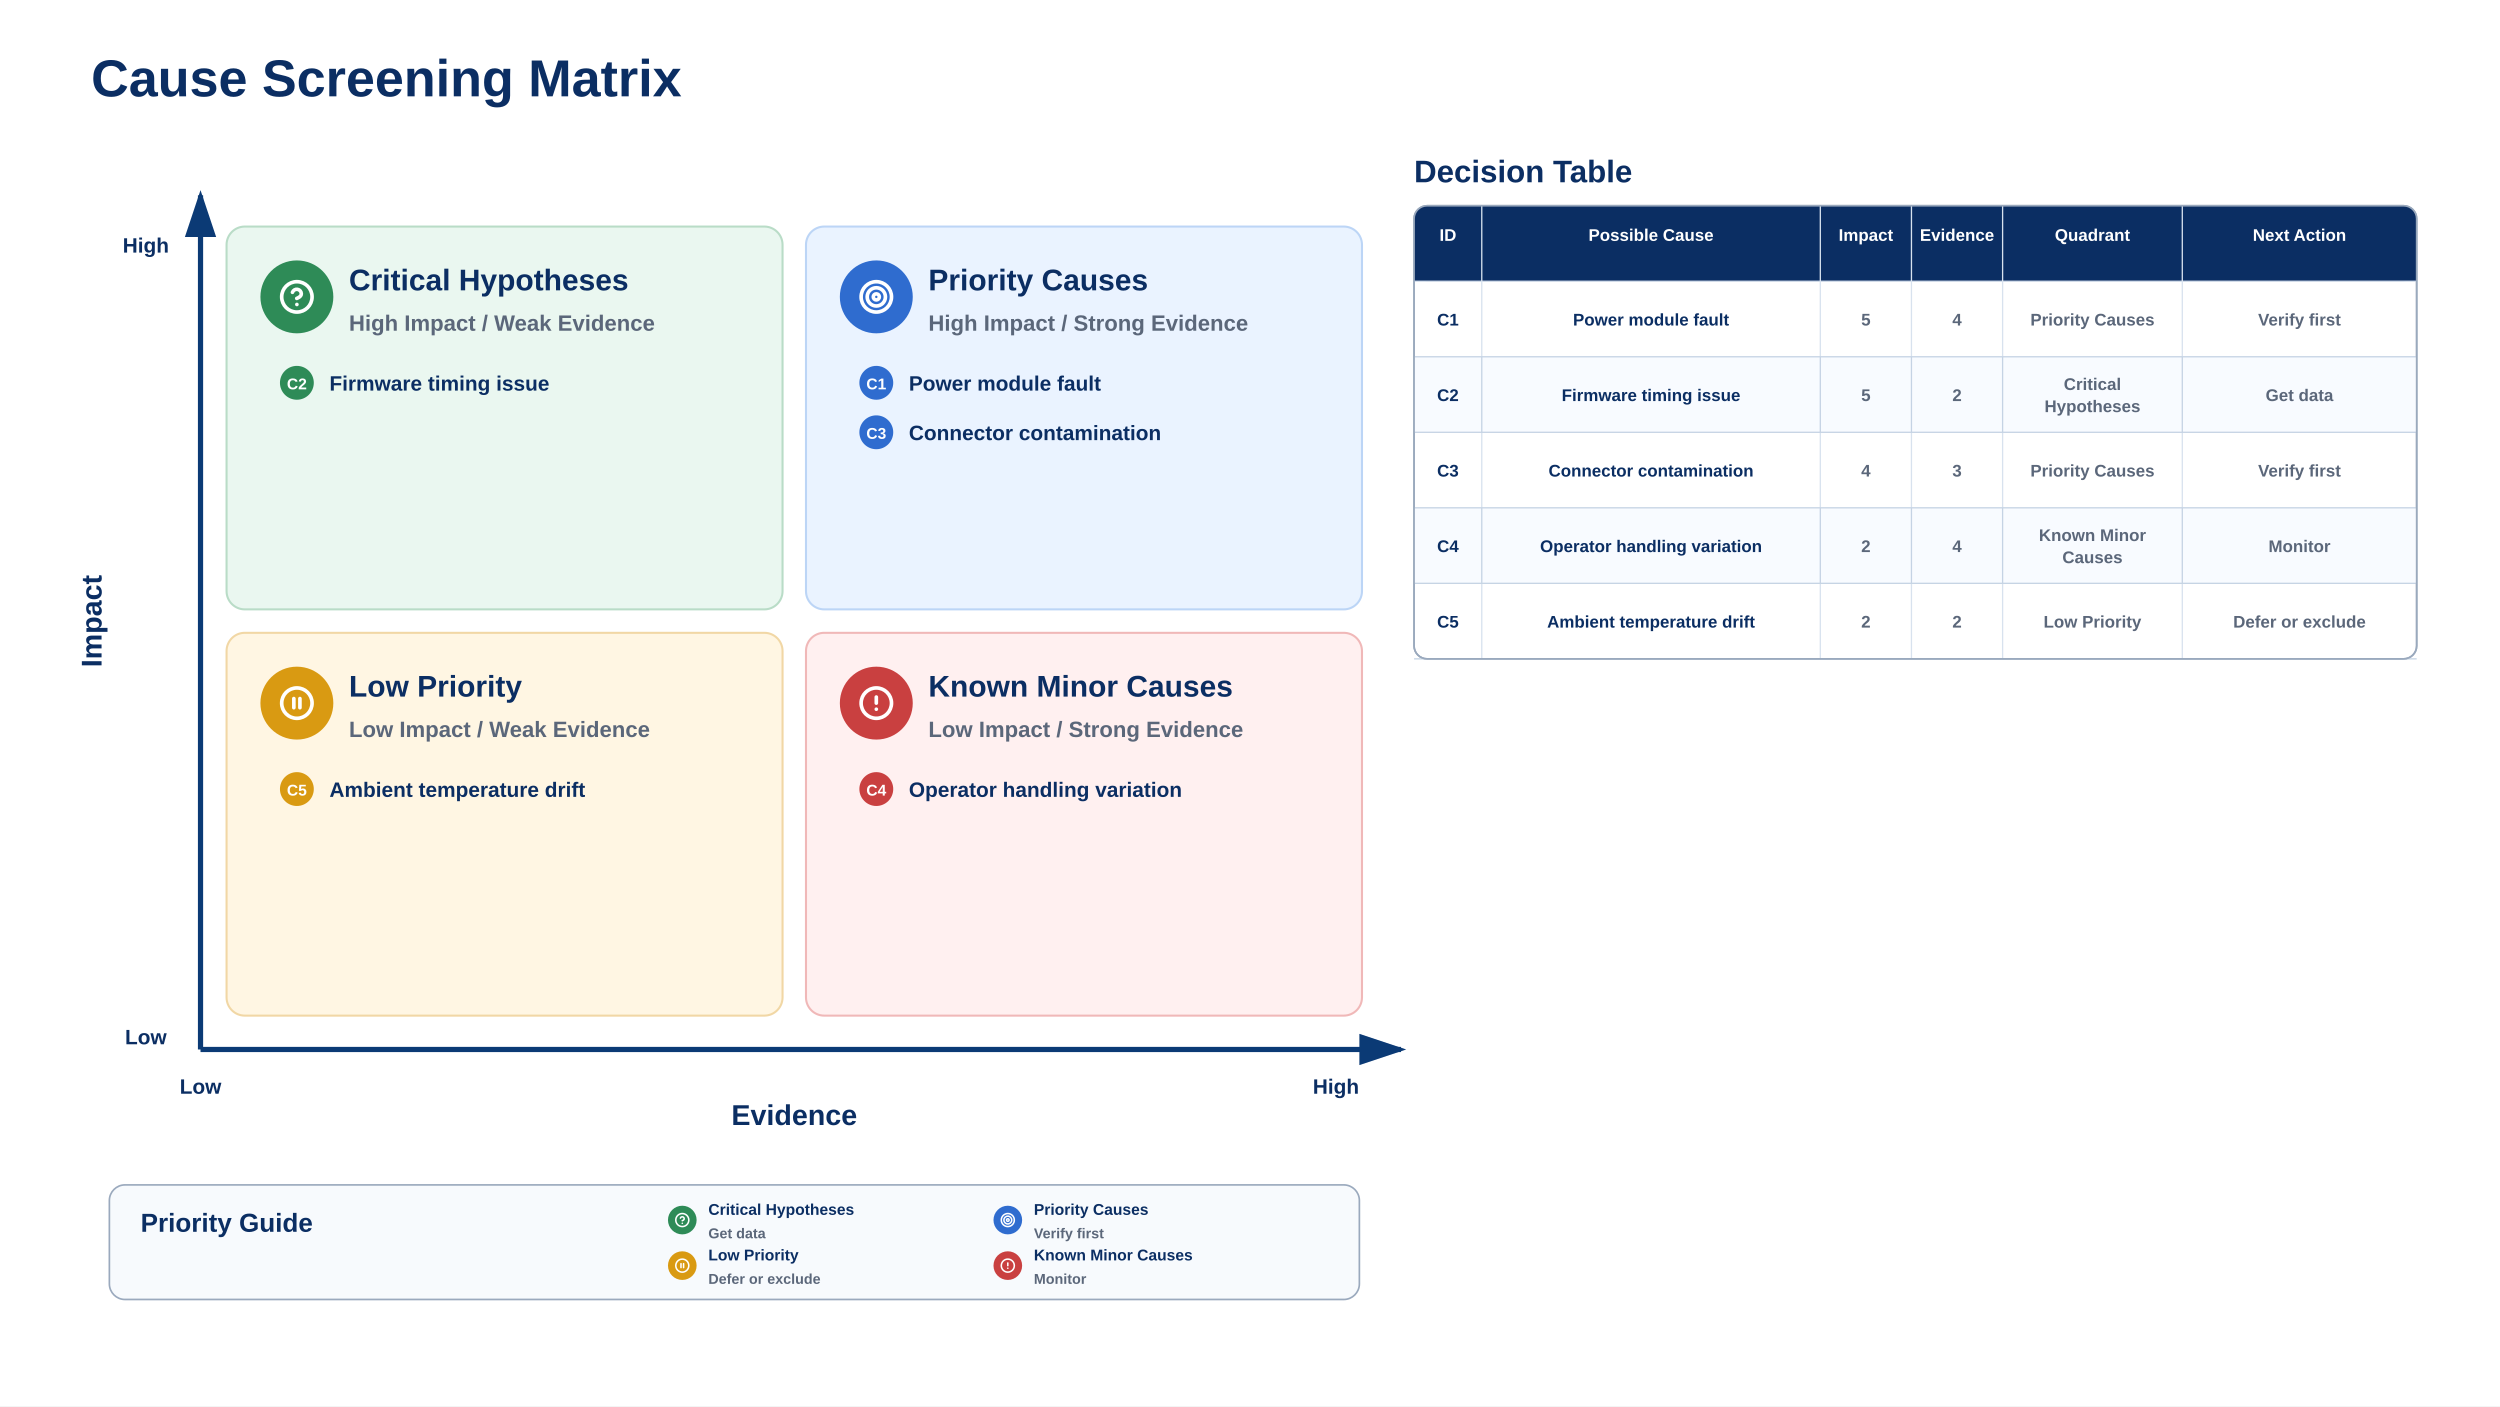
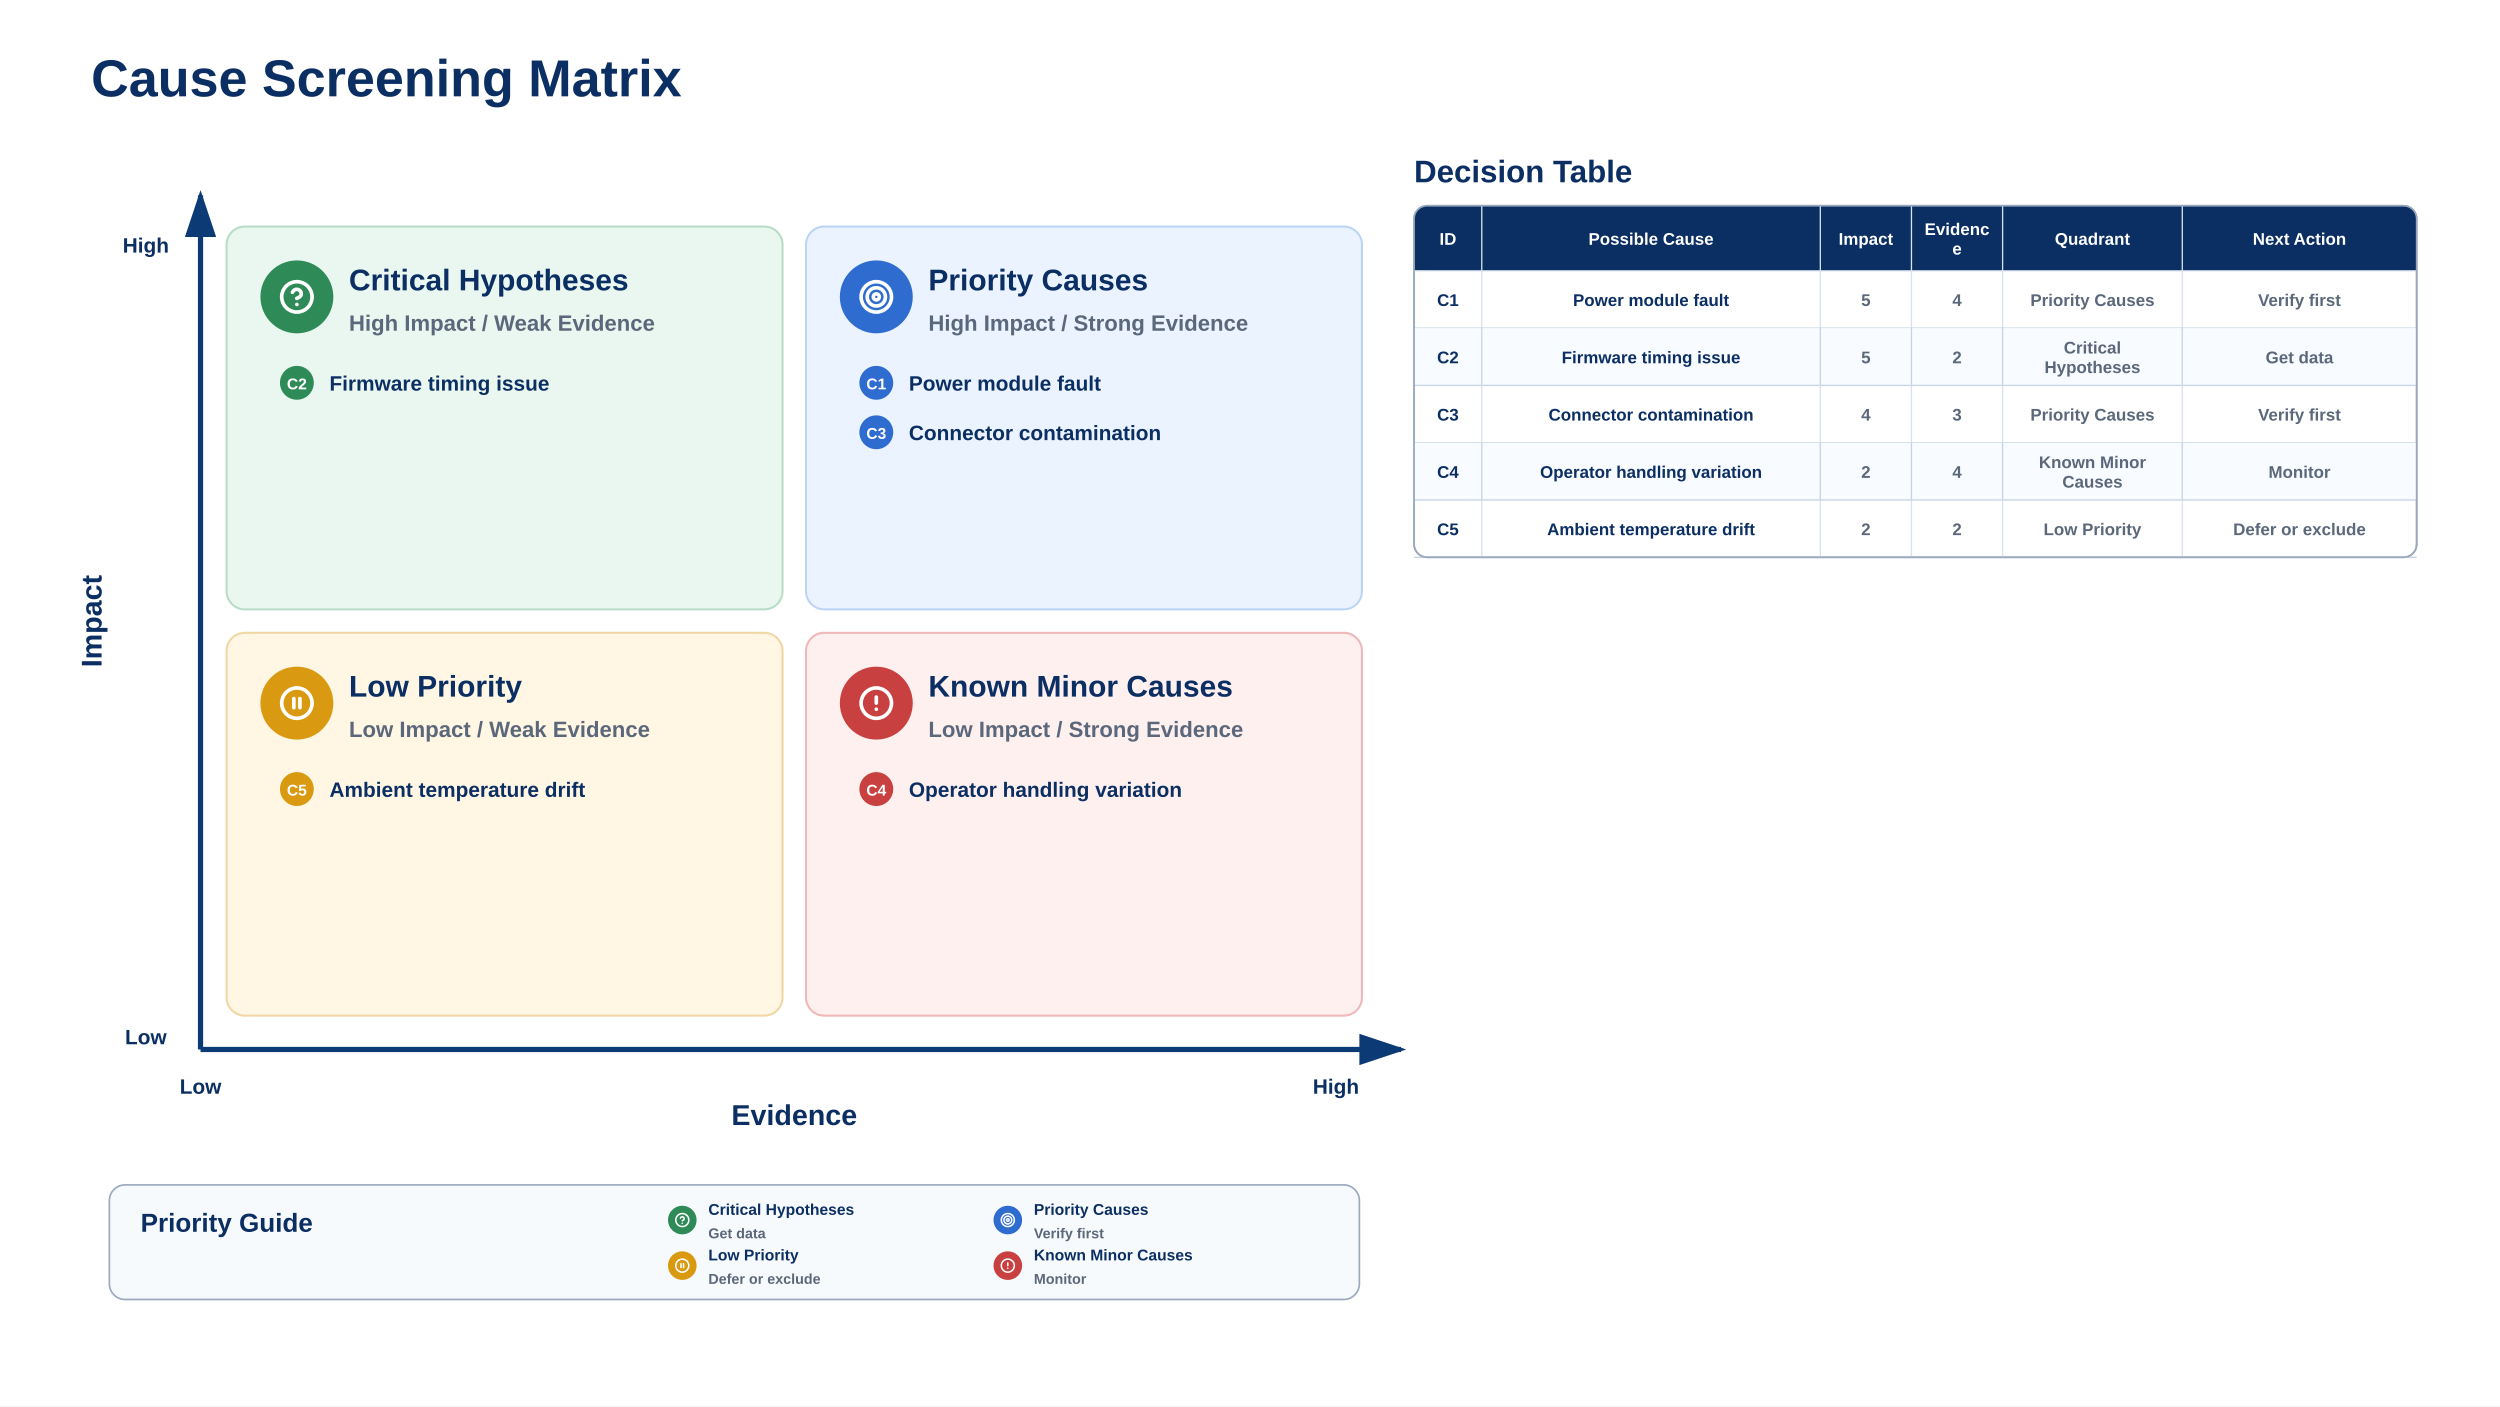
<svg xmlns="http://www.w3.org/2000/svg" width="1920" height="1080" viewBox="0 0 1920 1080">
  <defs>
    <marker id="arrowNavy" markerWidth="10" markerHeight="10" refX="8" refY="3" orient="auto" markerUnits="strokeWidth">
      <path d="M0,0 L0,6 L9,3 z" fill="#0B3A75" />
    </marker>
  </defs>
  <rect width="1920" height="1080" fill="#FFFFFF" />
  <text x="70" y="74" font-family="Arial" font-size="40" font-weight="700" fill="#0B2E63">Cause Screening Matrix</text>
  <g id="two-by-two-matrix">
    <line x1="154" y1="806" x2="1076" y2="806" stroke="#0B3A75" stroke-width="4" marker-end="url(#arrowNavy)" />
    <line x1="154" y1="806" x2="154" y2="150" stroke="#0B3A75" stroke-width="4" marker-end="url(#arrowNavy)" />
    <text x="610.0" y="864" text-anchor="middle" font-family="Arial" font-size="22" font-weight="700" fill="#0B2E63">Evidence</text>
    <text transform="rotate(-90 78 477.0)" x="78" y="477.0" text-anchor="middle" font-family="Arial" font-size="22" font-weight="700" fill="#0B2E63">Impact</text>
    <text x="154" y="840" text-anchor="middle" font-family="Arial" font-size="16" font-weight="700" fill="#0B2E63">Low</text>
    <text x="1026" y="840" text-anchor="middle" font-family="Arial" font-size="16" font-weight="700" fill="#0B2E63">High</text>
    <text x="112" y="802" text-anchor="middle" font-family="Arial" font-size="16" font-weight="700" fill="#0B2E63">Low</text>
    <text x="112" y="194" text-anchor="middle" font-family="Arial" font-size="16" font-weight="700" fill="#0B2E63">High</text>
    <g class="matrix-quadrant matrix-top_left" data-quadrant="top_left">
      <rect x="174.0" y="174.0" width="427.0" height="294.0" rx="14" fill="#EAF7F0" stroke="#B9DCC7" stroke-width="1.6" />
      <circle cx="228.0" cy="228.0" r="28" fill="#2E8B57" />
      <g class="lucide-icon lucide-circle-help" transform="translate(214.0 214.0) scale(1.167)" stroke="#FFFFFF" fill="none" stroke-width="2.4" stroke-linecap="round" stroke-linejoin="round">
        <circle cx="12" cy="12" r="10" />
        <path d="M9.09 9a3 3 0 0 1 5.83 1c0 2-3 3-3 3" />
        <path d="M12 17h.01" />
      </g>
      <text x="268.0" y="223.0" font-family="Arial" font-size="23" font-weight="700" fill="#0B2E63">Critical Hypotheses</text>
      <text x="268.0" y="254.0" font-family="Arial" font-size="17" font-weight="700" fill="#5B677A">High Impact / Weak Evidence</text>
      <circle class="matrix-item-marker" cx="228.0" cy="294.0" r="13" fill="#2E8B57" />
      <text x="228.0" y="299.0" text-anchor="middle" font-family="Arial" font-size="12" font-weight="700" fill="#FFFFFF">C2</text>
      <text class="matrix-item-label" x="253.0" y="300.0" font-family="Arial" font-size="16" font-weight="700" fill="#0B2E63">Firmware timing issue</text>
    </g>
    <g class="matrix-quadrant matrix-top_right" data-quadrant="top_right">
      <rect x="619.0" y="174.0" width="427.0" height="294.0" rx="14" fill="#EAF3FF" stroke="#BCD5F6" stroke-width="1.6" />
      <circle cx="673.0" cy="228.0" r="28" fill="#2F6CCF" />
      <g class="lucide-icon lucide-target" transform="translate(659.0 214.0) scale(1.167)" stroke="#FFFFFF" fill="none" stroke-width="2.4" stroke-linecap="round" stroke-linejoin="round">
        <circle cx="12" cy="12" r="10" />
        <circle cx="12" cy="12" r="6" />
        <circle cx="12" cy="12" r="2" />
      </g>
      <text x="713.0" y="223.0" font-family="Arial" font-size="23" font-weight="700" fill="#0B2E63">Priority Causes</text>
      <text x="713.0" y="254.0" font-family="Arial" font-size="17" font-weight="700" fill="#5B677A">High Impact / Strong Evidence</text>
      <circle class="matrix-item-marker" cx="673.0" cy="294.0" r="13" fill="#2F6CCF" />
      <text x="673.0" y="299.0" text-anchor="middle" font-family="Arial" font-size="12" font-weight="700" fill="#FFFFFF">C1</text>
      <text class="matrix-item-label" x="698.0" y="300.0" font-family="Arial" font-size="16" font-weight="700" fill="#0B2E63">Power module fault</text>
      <circle class="matrix-item-marker" cx="673.0" cy="332.0" r="13" fill="#2F6CCF" />
      <text x="673.0" y="337.0" text-anchor="middle" font-family="Arial" font-size="12" font-weight="700" fill="#FFFFFF">C3</text>
      <text class="matrix-item-label" x="698.0" y="338.0" font-family="Arial" font-size="16" font-weight="700" fill="#0B2E63">Connector contamination</text>
    </g>
    <g class="matrix-quadrant matrix-bottom_left" data-quadrant="bottom_left">
      <rect x="174.0" y="486.0" width="427.0" height="294.0" rx="14" fill="#FFF6E3" stroke="#F1D7A5" stroke-width="1.6" />
      <circle cx="228.0" cy="540.0" r="28" fill="#D99A12" />
      <g class="lucide-icon lucide-circle-pause" transform="translate(214.0 526.0) scale(1.167)" stroke="#FFFFFF" fill="none" stroke-width="2.4" stroke-linecap="round" stroke-linejoin="round">
        <circle cx="12" cy="12" r="10" />
        <line x1="10" x2="10" y1="15" y2="9" />
        <line x1="14" x2="14" y1="15" y2="9" />
      </g>
      <text x="268.0" y="535.0" font-family="Arial" font-size="23" font-weight="700" fill="#0B2E63">Low Priority</text>
      <text x="268.0" y="566.0" font-family="Arial" font-size="17" font-weight="700" fill="#5B677A">Low Impact / Weak Evidence</text>
      <circle class="matrix-item-marker" cx="228.0" cy="606.0" r="13" fill="#D99A12" />
      <text x="228.0" y="611.0" text-anchor="middle" font-family="Arial" font-size="12" font-weight="700" fill="#FFFFFF">C5</text>
      <text class="matrix-item-label" x="253.0" y="612.0" font-family="Arial" font-size="16" font-weight="700" fill="#0B2E63">Ambient temperature drift</text>
    </g>
    <g class="matrix-quadrant matrix-bottom_right" data-quadrant="bottom_right">
      <rect x="619.0" y="486.0" width="427.0" height="294.0" rx="14" fill="#FFF0F0" stroke="#F0B8B8" stroke-width="1.6" />
      <circle cx="673.0" cy="540.0" r="28" fill="#C94040" />
      <g class="lucide-icon lucide-circle-alert" transform="translate(659.0 526.0) scale(1.167)" stroke="#FFFFFF" fill="none" stroke-width="2.4" stroke-linecap="round" stroke-linejoin="round">
        <circle cx="12" cy="12" r="10" />
        <line x1="12" x2="12" y1="8" y2="12" />
        <line x1="12" x2="12.01" y1="16" y2="16" />
      </g>
      <text x="713.0" y="535.0" font-family="Arial" font-size="23" font-weight="700" fill="#0B2E63">Known Minor Causes</text>
      <text x="713.0" y="566.0" font-family="Arial" font-size="17" font-weight="700" fill="#5B677A">Low Impact / Strong Evidence</text>
      <circle class="matrix-item-marker" cx="673.0" cy="606.0" r="13" fill="#C94040" />
      <text x="673.0" y="611.0" text-anchor="middle" font-family="Arial" font-size="12" font-weight="700" fill="#FFFFFF">C4</text>
      <text class="matrix-item-label" x="698.0" y="612.0" font-family="Arial" font-size="16" font-weight="700" fill="#0B2E63">Operator handling variation</text>
    </g>
  </g>
  <g id="matrix-side-table">
    <text x="1086" y="140" font-family="Arial" font-size="24" font-weight="700" fill="#0B2E63">Decision Table</text>
-     <rect x="1086" y="158" width="770" height="348.0" rx="10" fill="#FFFFFF" stroke="#9AA9BD" stroke-width="1.3" />
-     <rect x="1086" y="158" width="770" height="58" rx="10" fill="#0B2E63" />
-     <rect x="1086" y="187" width="770" height="29" fill="#0B2E63" />
-     <text x="1112.0" y="185.0" text-anchor="middle" font-family="Arial" font-size="13" font-weight="700" fill="#FFFFFF">ID</text>
-     <text x="1268.0" y="185.0" text-anchor="middle" font-family="Arial" font-size="13" font-weight="700" fill="#FFFFFF">Possible Cause</text>
-     <line x1="1138.0" y1="158" x2="1138.0" y2="216" stroke="#D8E2EE" stroke-width="1" />
-     <text x="1433.0" y="185.0" text-anchor="middle" font-family="Arial" font-size="13" font-weight="700" fill="#FFFFFF">Impact</text>
-     <line x1="1398.0" y1="158" x2="1398.0" y2="216" stroke="#D8E2EE" stroke-width="1" />
-     <text x="1503.0" y="185.0" text-anchor="middle" font-family="Arial" font-size="13" font-weight="700" fill="#FFFFFF">Evidence</text>
-     <line x1="1468.0" y1="158" x2="1468.0" y2="216" stroke="#D8E2EE" stroke-width="1" />
-     <text x="1607.0" y="185.0" text-anchor="middle" font-family="Arial" font-size="13" font-weight="700" fill="#FFFFFF">Quadrant</text>
-     <line x1="1538.0" y1="158" x2="1538.0" y2="216" stroke="#D8E2EE" stroke-width="1" />
-     <text x="1766.0" y="185.0" text-anchor="middle" font-family="Arial" font-size="13" font-weight="700" fill="#FFFFFF">Next Action</text>
-     <line x1="1676.0" y1="158" x2="1676.0" y2="216" stroke="#D8E2EE" stroke-width="1" />
-     <line x1="1086" y1="216" x2="1856" y2="216" stroke="#D8E2EE" stroke-width="1" />
+     <rect x="1086" y="158" width="770" height="270.0" rx="10" fill="#FFFFFF" stroke="#9AA9BD" stroke-width="1.3" />
+     <rect x="1086" y="158" width="770" height="50" rx="10" fill="#0B2E63" />
+     <rect x="1086" y="187" width="770" height="21" fill="#0B2E63" />
+     <text x="1112.0" y="188.0" text-anchor="middle" font-family="Arial" font-size="13" font-weight="700" fill="#FFFFFF">ID</text>
+     <text x="1268.0" y="188.0" text-anchor="middle" font-family="Arial" font-size="13" font-weight="700" fill="#FFFFFF">Possible Cause</text>
+     <line x1="1138.0" y1="158" x2="1138.0" y2="208" stroke="#D8E2EE" stroke-width="1" />
+     <text x="1433.0" y="188.0" text-anchor="middle" font-family="Arial" font-size="13" font-weight="700" fill="#FFFFFF">Impact</text>
+     <line x1="1398.0" y1="158" x2="1398.0" y2="208" stroke="#D8E2EE" stroke-width="1" />
+     <text x="1503.0" y="180.5" text-anchor="middle" font-family="Arial" font-size="13" font-weight="700" fill="#FFFFFF">Evidenc</text>
+     <text x="1503.0" y="195.5" text-anchor="middle" font-family="Arial" font-size="13" font-weight="700" fill="#FFFFFF">e</text>
+     <line x1="1468.0" y1="158" x2="1468.0" y2="208" stroke="#D8E2EE" stroke-width="1" />
+     <text x="1607.0" y="188.0" text-anchor="middle" font-family="Arial" font-size="13" font-weight="700" fill="#FFFFFF">Quadrant</text>
+     <line x1="1538.0" y1="158" x2="1538.0" y2="208" stroke="#D8E2EE" stroke-width="1" />
+     <text x="1766.0" y="188.0" text-anchor="middle" font-family="Arial" font-size="13" font-weight="700" fill="#FFFFFF">Next Action</text>
+     <line x1="1676.0" y1="158" x2="1676.0" y2="208" stroke="#D8E2EE" stroke-width="1" />
+     <line x1="1086" y1="208" x2="1856" y2="208" stroke="#D8E2EE" stroke-width="1" />
    <g class="matrix-table-row" data-item-id="C1">
-       <line class="matrix-table-body-grid" x1="1138.0" y1="216.0" x2="1138.0" y2="274.0" stroke="#D8E2EE" stroke-width="1" />
-       <line class="matrix-table-body-grid" x1="1398.0" y1="216.0" x2="1398.0" y2="274.0" stroke="#D8E2EE" stroke-width="1" />
-       <line class="matrix-table-body-grid" x1="1468.0" y1="216.0" x2="1468.0" y2="274.0" stroke="#D8E2EE" stroke-width="1" />
-       <line class="matrix-table-body-grid" x1="1538.0" y1="216.0" x2="1538.0" y2="274.0" stroke="#D8E2EE" stroke-width="1" />
-       <line class="matrix-table-body-grid" x1="1676.0" y1="216.0" x2="1676.0" y2="274.0" stroke="#D8E2EE" stroke-width="1" />
-       <text x="1112.0" y="250.0" text-anchor="middle" font-family="Arial" font-size="13" font-weight="600" fill="#0B2E63">C1</text>
-       <text x="1268.0" y="250.0" text-anchor="middle" font-family="Arial" font-size="13" font-weight="600" fill="#0B2E63">Power module fault</text>
-       <text x="1433.0" y="250.0" text-anchor="middle" font-family="Arial" font-size="13" font-weight="600" fill="#5B677A">5</text>
-       <text x="1503.0" y="250.0" text-anchor="middle" font-family="Arial" font-size="13" font-weight="600" fill="#5B677A">4</text>
-       <text x="1607.0" y="250.0" text-anchor="middle" font-family="Arial" font-size="13" font-weight="600" fill="#5B677A">Priority Causes</text>
-       <text x="1766.0" y="250.0" text-anchor="middle" font-family="Arial" font-size="13" font-weight="600" fill="#5B677A">Verify first</text>
-     </g>
+       <line class="matrix-table-body-grid" x1="1138.0" y1="208.0" x2="1138.0" y2="252.0" stroke="#D8E2EE" stroke-width="1" />
+       <line class="matrix-table-body-grid" x1="1398.0" y1="208.0" x2="1398.0" y2="252.0" stroke="#D8E2EE" stroke-width="1" />
+       <line class="matrix-table-body-grid" x1="1468.0" y1="208.0" x2="1468.0" y2="252.0" stroke="#D8E2EE" stroke-width="1" />
+       <line class="matrix-table-body-grid" x1="1538.0" y1="208.0" x2="1538.0" y2="252.0" stroke="#D8E2EE" stroke-width="1" />
+       <line class="matrix-table-body-grid" x1="1676.0" y1="208.0" x2="1676.0" y2="252.0" stroke="#D8E2EE" stroke-width="1" />
+       <text x="1112.0" y="235.0" text-anchor="middle" font-family="Arial" font-size="13" font-weight="600" fill="#0B2E63">C1</text>
+       <text x="1268.0" y="235.0" text-anchor="middle" font-family="Arial" font-size="13" font-weight="600" fill="#0B2E63">Power module fault</text>
+       <text x="1433.0" y="235.0" text-anchor="middle" font-family="Arial" font-size="13" font-weight="600" fill="#5B677A">5</text>
+       <text x="1503.0" y="235.0" text-anchor="middle" font-family="Arial" font-size="13" font-weight="600" fill="#5B677A">4</text>
+       <text x="1607.0" y="235.0" text-anchor="middle" font-family="Arial" font-size="13" font-weight="600" fill="#5B677A">Priority Causes</text>
+       <text x="1766.0" y="235.0" text-anchor="middle" font-family="Arial" font-size="13" font-weight="600" fill="#5B677A">Verify first</text>
+     </g>
+     <line class="matrix-table-row-separator" x1="1086" y1="252.0" x2="1856" y2="252.0" stroke="#C5D3E4" stroke-width="1" />
    <g class="matrix-table-row" data-item-id="C2">
-       <rect x="1086" y="274.0" width="770" height="58.0" fill="#F8FBFF" />
-       <line class="matrix-table-body-grid" x1="1138.0" y1="274.0" x2="1138.0" y2="332.0" stroke="#C5D3E4" stroke-width="1" />
-       <line class="matrix-table-body-grid" x1="1398.0" y1="274.0" x2="1398.0" y2="332.0" stroke="#C5D3E4" stroke-width="1" />
-       <line class="matrix-table-body-grid" x1="1468.0" y1="274.0" x2="1468.0" y2="332.0" stroke="#C5D3E4" stroke-width="1" />
-       <line class="matrix-table-body-grid" x1="1538.0" y1="274.0" x2="1538.0" y2="332.0" stroke="#C5D3E4" stroke-width="1" />
-       <line class="matrix-table-body-grid" x1="1676.0" y1="274.0" x2="1676.0" y2="332.0" stroke="#C5D3E4" stroke-width="1" />
-       <text x="1112.0" y="308.0" text-anchor="middle" font-family="Arial" font-size="13" font-weight="600" fill="#0B2E63">C2</text>
-       <text x="1268.0" y="308.0" text-anchor="middle" font-family="Arial" font-size="13" font-weight="600" fill="#0B2E63">Firmware timing issue</text>
-       <text x="1433.0" y="308.0" text-anchor="middle" font-family="Arial" font-size="13" font-weight="600" fill="#5B677A">5</text>
-       <text x="1503.0" y="308.0" text-anchor="middle" font-family="Arial" font-size="13" font-weight="600" fill="#5B677A">2</text>
-       <text x="1607.0" y="299.5" text-anchor="middle" font-family="Arial" font-size="13" font-weight="600" fill="#5B677A">Critical</text>
-       <text x="1607.0" y="316.5" text-anchor="middle" font-family="Arial" font-size="13" font-weight="600" fill="#5B677A">Hypotheses</text>
-       <text x="1766.0" y="308.0" text-anchor="middle" font-family="Arial" font-size="13" font-weight="600" fill="#5B677A">Get data</text>
-     </g>
+       <rect x="1086" y="252.0" width="770" height="44.0" fill="#F8FBFF" />
+       <line class="matrix-table-body-grid" x1="1138.0" y1="252.0" x2="1138.0" y2="296.0" stroke="#C5D3E4" stroke-width="1" />
+       <line class="matrix-table-body-grid" x1="1398.0" y1="252.0" x2="1398.0" y2="296.0" stroke="#C5D3E4" stroke-width="1" />
+       <line class="matrix-table-body-grid" x1="1468.0" y1="252.0" x2="1468.0" y2="296.0" stroke="#C5D3E4" stroke-width="1" />
+       <line class="matrix-table-body-grid" x1="1538.0" y1="252.0" x2="1538.0" y2="296.0" stroke="#C5D3E4" stroke-width="1" />
+       <line class="matrix-table-body-grid" x1="1676.0" y1="252.0" x2="1676.0" y2="296.0" stroke="#C5D3E4" stroke-width="1" />
+       <text x="1112.0" y="279.0" text-anchor="middle" font-family="Arial" font-size="13" font-weight="600" fill="#0B2E63">C2</text>
+       <text x="1268.0" y="279.0" text-anchor="middle" font-family="Arial" font-size="13" font-weight="600" fill="#0B2E63">Firmware timing issue</text>
+       <text x="1433.0" y="279.0" text-anchor="middle" font-family="Arial" font-size="13" font-weight="600" fill="#5B677A">5</text>
+       <text x="1503.0" y="279.0" text-anchor="middle" font-family="Arial" font-size="13" font-weight="600" fill="#5B677A">2</text>
+       <text x="1607.0" y="271.5" text-anchor="middle" font-family="Arial" font-size="13" font-weight="600" fill="#5B677A">Critical</text>
+       <text x="1607.0" y="286.5" text-anchor="middle" font-family="Arial" font-size="13" font-weight="600" fill="#5B677A">Hypotheses</text>
+       <text x="1766.0" y="279.0" text-anchor="middle" font-family="Arial" font-size="13" font-weight="600" fill="#5B677A">Get data</text>
+     </g>
+     <line class="matrix-table-row-separator" x1="1086" y1="296.0" x2="1856" y2="296.0" stroke="#C5D3E4" stroke-width="1" />
    <g class="matrix-table-row" data-item-id="C3">
-       <line class="matrix-table-body-grid" x1="1138.0" y1="332.0" x2="1138.0" y2="390.0" stroke="#D8E2EE" stroke-width="1" />
-       <line class="matrix-table-body-grid" x1="1398.0" y1="332.0" x2="1398.0" y2="390.0" stroke="#D8E2EE" stroke-width="1" />
-       <line class="matrix-table-body-grid" x1="1468.0" y1="332.0" x2="1468.0" y2="390.0" stroke="#D8E2EE" stroke-width="1" />
-       <line class="matrix-table-body-grid" x1="1538.0" y1="332.0" x2="1538.0" y2="390.0" stroke="#D8E2EE" stroke-width="1" />
-       <line class="matrix-table-body-grid" x1="1676.0" y1="332.0" x2="1676.0" y2="390.0" stroke="#D8E2EE" stroke-width="1" />
-       <text x="1112.0" y="366.0" text-anchor="middle" font-family="Arial" font-size="13" font-weight="600" fill="#0B2E63">C3</text>
-       <text x="1268.0" y="366.0" text-anchor="middle" font-family="Arial" font-size="13" font-weight="600" fill="#0B2E63">Connector contamination</text>
-       <text x="1433.0" y="366.0" text-anchor="middle" font-family="Arial" font-size="13" font-weight="600" fill="#5B677A">4</text>
-       <text x="1503.0" y="366.0" text-anchor="middle" font-family="Arial" font-size="13" font-weight="600" fill="#5B677A">3</text>
-       <text x="1607.0" y="366.0" text-anchor="middle" font-family="Arial" font-size="13" font-weight="600" fill="#5B677A">Priority Causes</text>
-       <text x="1766.0" y="366.0" text-anchor="middle" font-family="Arial" font-size="13" font-weight="600" fill="#5B677A">Verify first</text>
-     </g>
+       <line class="matrix-table-body-grid" x1="1138.0" y1="296.0" x2="1138.0" y2="340.0" stroke="#D8E2EE" stroke-width="1" />
+       <line class="matrix-table-body-grid" x1="1398.0" y1="296.0" x2="1398.0" y2="340.0" stroke="#D8E2EE" stroke-width="1" />
+       <line class="matrix-table-body-grid" x1="1468.0" y1="296.0" x2="1468.0" y2="340.0" stroke="#D8E2EE" stroke-width="1" />
+       <line class="matrix-table-body-grid" x1="1538.0" y1="296.0" x2="1538.0" y2="340.0" stroke="#D8E2EE" stroke-width="1" />
+       <line class="matrix-table-body-grid" x1="1676.0" y1="296.0" x2="1676.0" y2="340.0" stroke="#D8E2EE" stroke-width="1" />
+       <text x="1112.0" y="323.0" text-anchor="middle" font-family="Arial" font-size="13" font-weight="600" fill="#0B2E63">C3</text>
+       <text x="1268.0" y="323.0" text-anchor="middle" font-family="Arial" font-size="13" font-weight="600" fill="#0B2E63">Connector contamination</text>
+       <text x="1433.0" y="323.0" text-anchor="middle" font-family="Arial" font-size="13" font-weight="600" fill="#5B677A">4</text>
+       <text x="1503.0" y="323.0" text-anchor="middle" font-family="Arial" font-size="13" font-weight="600" fill="#5B677A">3</text>
+       <text x="1607.0" y="323.0" text-anchor="middle" font-family="Arial" font-size="13" font-weight="600" fill="#5B677A">Priority Causes</text>
+       <text x="1766.0" y="323.0" text-anchor="middle" font-family="Arial" font-size="13" font-weight="600" fill="#5B677A">Verify first</text>
+     </g>
+     <line class="matrix-table-row-separator" x1="1086" y1="340.0" x2="1856" y2="340.0" stroke="#C5D3E4" stroke-width="1" />
    <g class="matrix-table-row" data-item-id="C4">
-       <rect x="1086" y="390.0" width="770" height="58.0" fill="#F8FBFF" />
-       <line class="matrix-table-body-grid" x1="1138.0" y1="390.0" x2="1138.0" y2="448.0" stroke="#C5D3E4" stroke-width="1" />
-       <line class="matrix-table-body-grid" x1="1398.0" y1="390.0" x2="1398.0" y2="448.0" stroke="#C5D3E4" stroke-width="1" />
-       <line class="matrix-table-body-grid" x1="1468.0" y1="390.0" x2="1468.0" y2="448.0" stroke="#C5D3E4" stroke-width="1" />
-       <line class="matrix-table-body-grid" x1="1538.0" y1="390.0" x2="1538.0" y2="448.0" stroke="#C5D3E4" stroke-width="1" />
-       <line class="matrix-table-body-grid" x1="1676.0" y1="390.0" x2="1676.0" y2="448.0" stroke="#C5D3E4" stroke-width="1" />
-       <text x="1112.0" y="424.0" text-anchor="middle" font-family="Arial" font-size="13" font-weight="600" fill="#0B2E63">C4</text>
-       <text x="1268.0" y="424.0" text-anchor="middle" font-family="Arial" font-size="13" font-weight="600" fill="#0B2E63">Operator handling variation</text>
-       <text x="1433.0" y="424.0" text-anchor="middle" font-family="Arial" font-size="13" font-weight="600" fill="#5B677A">2</text>
-       <text x="1503.0" y="424.0" text-anchor="middle" font-family="Arial" font-size="13" font-weight="600" fill="#5B677A">4</text>
-       <text x="1607.0" y="415.5" text-anchor="middle" font-family="Arial" font-size="13" font-weight="600" fill="#5B677A">Known Minor</text>
-       <text x="1607.0" y="432.5" text-anchor="middle" font-family="Arial" font-size="13" font-weight="600" fill="#5B677A">Causes</text>
-       <text x="1766.0" y="424.0" text-anchor="middle" font-family="Arial" font-size="13" font-weight="600" fill="#5B677A">Monitor</text>
-     </g>
+       <rect x="1086" y="340.0" width="770" height="44.0" fill="#F8FBFF" />
+       <line class="matrix-table-body-grid" x1="1138.0" y1="340.0" x2="1138.0" y2="384.0" stroke="#C5D3E4" stroke-width="1" />
+       <line class="matrix-table-body-grid" x1="1398.0" y1="340.0" x2="1398.0" y2="384.0" stroke="#C5D3E4" stroke-width="1" />
+       <line class="matrix-table-body-grid" x1="1468.0" y1="340.0" x2="1468.0" y2="384.0" stroke="#C5D3E4" stroke-width="1" />
+       <line class="matrix-table-body-grid" x1="1538.0" y1="340.0" x2="1538.0" y2="384.0" stroke="#C5D3E4" stroke-width="1" />
+       <line class="matrix-table-body-grid" x1="1676.0" y1="340.0" x2="1676.0" y2="384.0" stroke="#C5D3E4" stroke-width="1" />
+       <text x="1112.0" y="367.0" text-anchor="middle" font-family="Arial" font-size="13" font-weight="600" fill="#0B2E63">C4</text>
+       <text x="1268.0" y="367.0" text-anchor="middle" font-family="Arial" font-size="13" font-weight="600" fill="#0B2E63">Operator handling variation</text>
+       <text x="1433.0" y="367.0" text-anchor="middle" font-family="Arial" font-size="13" font-weight="600" fill="#5B677A">2</text>
+       <text x="1503.0" y="367.0" text-anchor="middle" font-family="Arial" font-size="13" font-weight="600" fill="#5B677A">4</text>
+       <text x="1607.0" y="359.5" text-anchor="middle" font-family="Arial" font-size="13" font-weight="600" fill="#5B677A">Known Minor</text>
+       <text x="1607.0" y="374.5" text-anchor="middle" font-family="Arial" font-size="13" font-weight="600" fill="#5B677A">Causes</text>
+       <text x="1766.0" y="367.0" text-anchor="middle" font-family="Arial" font-size="13" font-weight="600" fill="#5B677A">Monitor</text>
+     </g>
+     <line class="matrix-table-row-separator" x1="1086" y1="384.0" x2="1856" y2="384.0" stroke="#C5D3E4" stroke-width="1" />
    <g class="matrix-table-row" data-item-id="C5">
-       <line class="matrix-table-body-grid" x1="1138.0" y1="448.0" x2="1138.0" y2="506.0" stroke="#D8E2EE" stroke-width="1" />
-       <line class="matrix-table-body-grid" x1="1398.0" y1="448.0" x2="1398.0" y2="506.0" stroke="#D8E2EE" stroke-width="1" />
-       <line class="matrix-table-body-grid" x1="1468.0" y1="448.0" x2="1468.0" y2="506.0" stroke="#D8E2EE" stroke-width="1" />
-       <line class="matrix-table-body-grid" x1="1538.0" y1="448.0" x2="1538.0" y2="506.0" stroke="#D8E2EE" stroke-width="1" />
-       <line class="matrix-table-body-grid" x1="1676.0" y1="448.0" x2="1676.0" y2="506.0" stroke="#D8E2EE" stroke-width="1" />
-       <text x="1112.0" y="482.0" text-anchor="middle" font-family="Arial" font-size="13" font-weight="600" fill="#0B2E63">C5</text>
-       <text x="1268.0" y="482.0" text-anchor="middle" font-family="Arial" font-size="13" font-weight="600" fill="#0B2E63">Ambient temperature drift</text>
-       <text x="1433.0" y="482.0" text-anchor="middle" font-family="Arial" font-size="13" font-weight="600" fill="#5B677A">2</text>
-       <text x="1503.0" y="482.0" text-anchor="middle" font-family="Arial" font-size="13" font-weight="600" fill="#5B677A">2</text>
-       <text x="1607.0" y="482.0" text-anchor="middle" font-family="Arial" font-size="13" font-weight="600" fill="#5B677A">Low Priority</text>
-       <text x="1766.0" y="482.0" text-anchor="middle" font-family="Arial" font-size="13" font-weight="600" fill="#5B677A">Defer or exclude</text>
-     </g>
-     <line class="matrix-table-row-separator" x1="1086" y1="274.0" x2="1856" y2="274.0" stroke="#C5D3E4" stroke-width="1" />
-     <line class="matrix-table-row-separator" x1="1086" y1="332.0" x2="1856" y2="332.0" stroke="#C5D3E4" stroke-width="1" />
-     <line class="matrix-table-row-separator" x1="1086" y1="390.0" x2="1856" y2="390.0" stroke="#C5D3E4" stroke-width="1" />
-     <line class="matrix-table-row-separator" x1="1086" y1="448.0" x2="1856" y2="448.0" stroke="#C5D3E4" stroke-width="1" />
-     <line class="matrix-table-row-separator" x1="1086" y1="506.0" x2="1856" y2="506.0" stroke="#C5D3E4" stroke-width="1" />
-     <rect x="1086" y="158" width="770" height="348.0" rx="10" fill="none" stroke="#9AA9BD" stroke-width="1.3" />
+       <line class="matrix-table-body-grid" x1="1138.0" y1="384.0" x2="1138.0" y2="428.0" stroke="#D8E2EE" stroke-width="1" />
+       <line class="matrix-table-body-grid" x1="1398.0" y1="384.0" x2="1398.0" y2="428.0" stroke="#D8E2EE" stroke-width="1" />
+       <line class="matrix-table-body-grid" x1="1468.0" y1="384.0" x2="1468.0" y2="428.0" stroke="#D8E2EE" stroke-width="1" />
+       <line class="matrix-table-body-grid" x1="1538.0" y1="384.0" x2="1538.0" y2="428.0" stroke="#D8E2EE" stroke-width="1" />
+       <line class="matrix-table-body-grid" x1="1676.0" y1="384.0" x2="1676.0" y2="428.0" stroke="#D8E2EE" stroke-width="1" />
+       <text x="1112.0" y="411.0" text-anchor="middle" font-family="Arial" font-size="13" font-weight="600" fill="#0B2E63">C5</text>
+       <text x="1268.0" y="411.0" text-anchor="middle" font-family="Arial" font-size="13" font-weight="600" fill="#0B2E63">Ambient temperature drift</text>
+       <text x="1433.0" y="411.0" text-anchor="middle" font-family="Arial" font-size="13" font-weight="600" fill="#5B677A">2</text>
+       <text x="1503.0" y="411.0" text-anchor="middle" font-family="Arial" font-size="13" font-weight="600" fill="#5B677A">2</text>
+       <text x="1607.0" y="411.0" text-anchor="middle" font-family="Arial" font-size="13" font-weight="600" fill="#5B677A">Low Priority</text>
+       <text x="1766.0" y="411.0" text-anchor="middle" font-family="Arial" font-size="13" font-weight="600" fill="#5B677A">Defer or exclude</text>
+     </g>
+     <line class="matrix-table-row-separator" x1="1086" y1="428.0" x2="1856" y2="428.0" stroke="#C5D3E4" stroke-width="1" />
+     <rect x="1086" y="158" width="770" height="270.0" rx="10" fill="none" stroke="#9AA9BD" stroke-width="1.3" />
  </g>
  <g id="matrix-legend">
    <rect x="84" y="910" width="960" height="88" rx="12" fill="#F7FAFD" stroke="#9AA9BD" stroke-width="1.3" />
    <text x="108" y="946" font-family="Arial" font-size="20" font-weight="700" fill="#0B2E63">Priority Guide</text>
    <circle cx="524" cy="937" r="11" fill="#2E8B57" />
    <g class="lucide-icon lucide-circle-help" transform="translate(518.0 931.0) scale(0.500)" stroke="#FFFFFF" fill="none" stroke-width="2.4" stroke-linecap="round" stroke-linejoin="round">
      <circle cx="12" cy="12" r="10" />
      <path d="M9.09 9a3 3 0 0 1 5.83 1c0 2-3 3-3 3" />
      <path d="M12 17h.01" />
    </g>
    <text x="544" y="933" font-family="Arial" font-size="12" font-weight="700" fill="#0B2E63">Critical Hypotheses</text>
    <text x="544" y="951" font-family="Arial" font-size="11" font-weight="600" fill="#5B677A">Get data</text>
    <circle cx="774" cy="937" r="11" fill="#2F6CCF" />
    <g class="lucide-icon lucide-target" transform="translate(768.0 931.0) scale(0.500)" stroke="#FFFFFF" fill="none" stroke-width="2.4" stroke-linecap="round" stroke-linejoin="round">
      <circle cx="12" cy="12" r="10" />
      <circle cx="12" cy="12" r="6" />
      <circle cx="12" cy="12" r="2" />
    </g>
    <text x="794" y="933" font-family="Arial" font-size="12" font-weight="700" fill="#0B2E63">Priority Causes</text>
    <text x="794" y="951" font-family="Arial" font-size="11" font-weight="600" fill="#5B677A">Verify first</text>
    <circle cx="524" cy="972" r="11" fill="#D99A12" />
    <g class="lucide-icon lucide-circle-pause" transform="translate(518.0 966.0) scale(0.500)" stroke="#FFFFFF" fill="none" stroke-width="2.4" stroke-linecap="round" stroke-linejoin="round">
      <circle cx="12" cy="12" r="10" />
      <line x1="10" x2="10" y1="15" y2="9" />
      <line x1="14" x2="14" y1="15" y2="9" />
    </g>
    <text x="544" y="968" font-family="Arial" font-size="12" font-weight="700" fill="#0B2E63">Low Priority</text>
    <text x="544" y="986" font-family="Arial" font-size="11" font-weight="600" fill="#5B677A">Defer or exclude</text>
    <circle cx="774" cy="972" r="11" fill="#C94040" />
    <g class="lucide-icon lucide-circle-alert" transform="translate(768.0 966.0) scale(0.500)" stroke="#FFFFFF" fill="none" stroke-width="2.4" stroke-linecap="round" stroke-linejoin="round">
      <circle cx="12" cy="12" r="10" />
      <line x1="12" x2="12" y1="8" y2="12" />
      <line x1="12" x2="12.01" y1="16" y2="16" />
    </g>
    <text x="794" y="968" font-family="Arial" font-size="12" font-weight="700" fill="#0B2E63">Known Minor Causes</text>
    <text x="794" y="986" font-family="Arial" font-size="11" font-weight="600" fill="#5B677A">Monitor</text>
  </g>
</svg>
